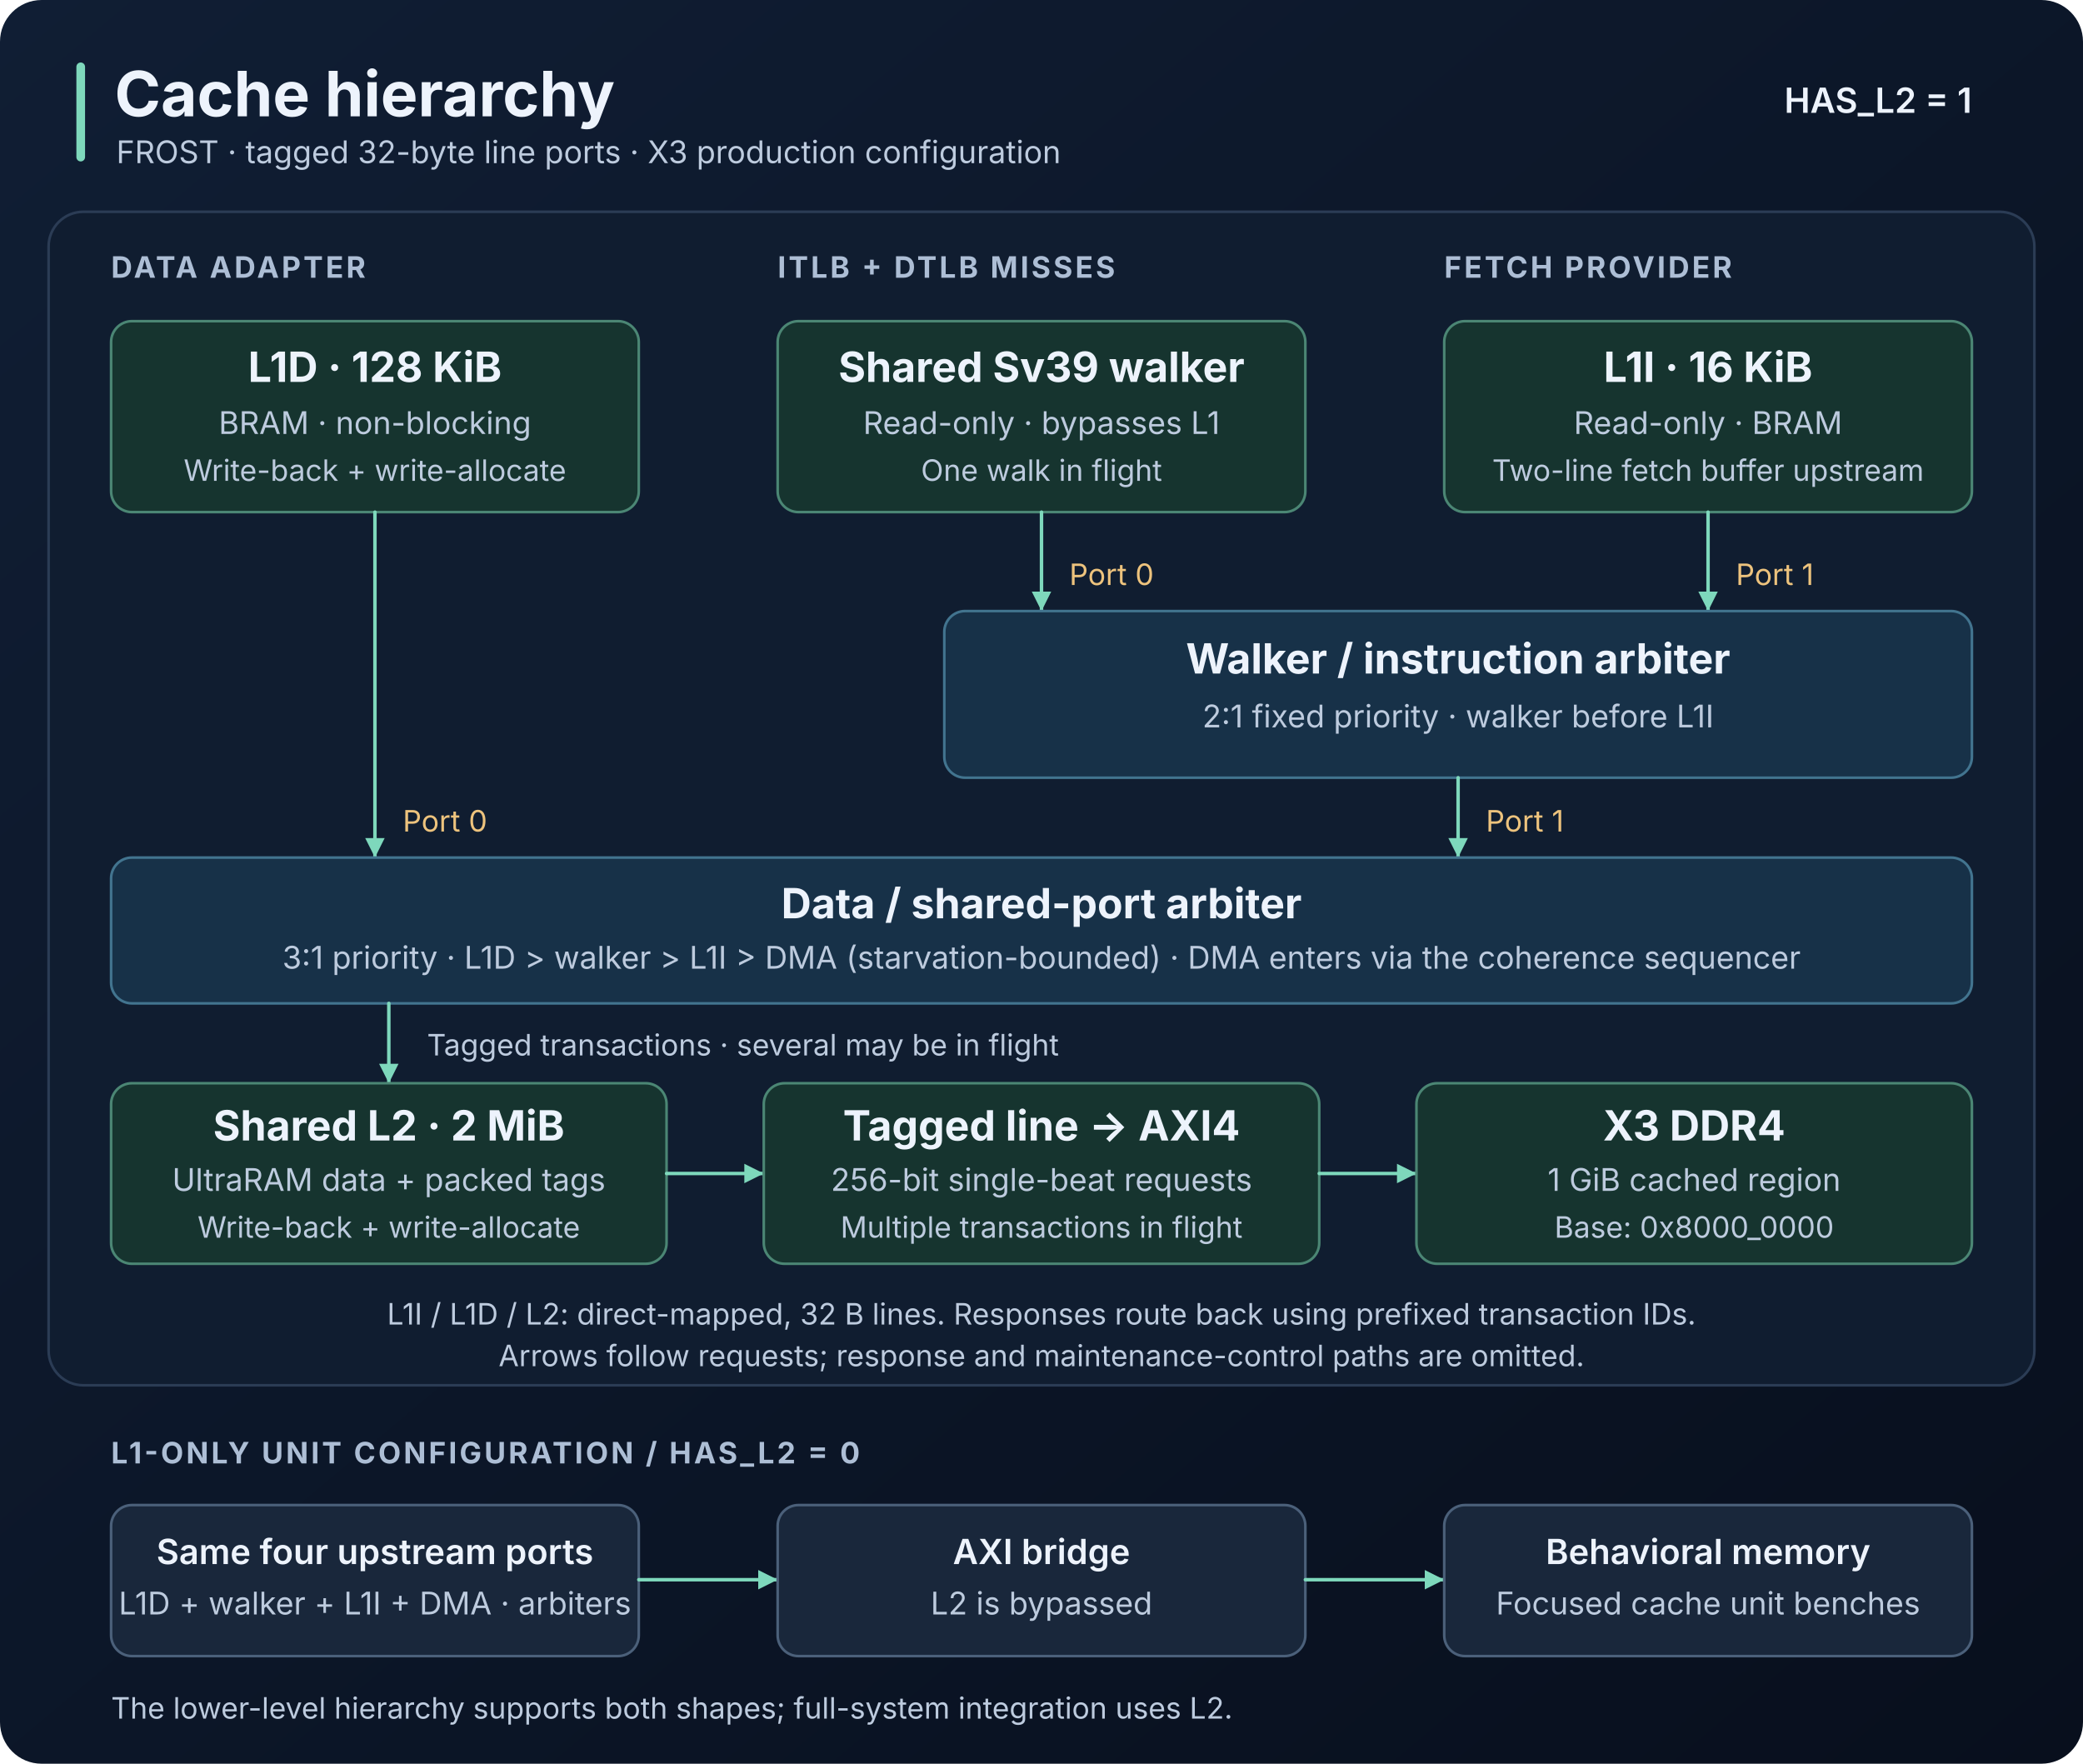
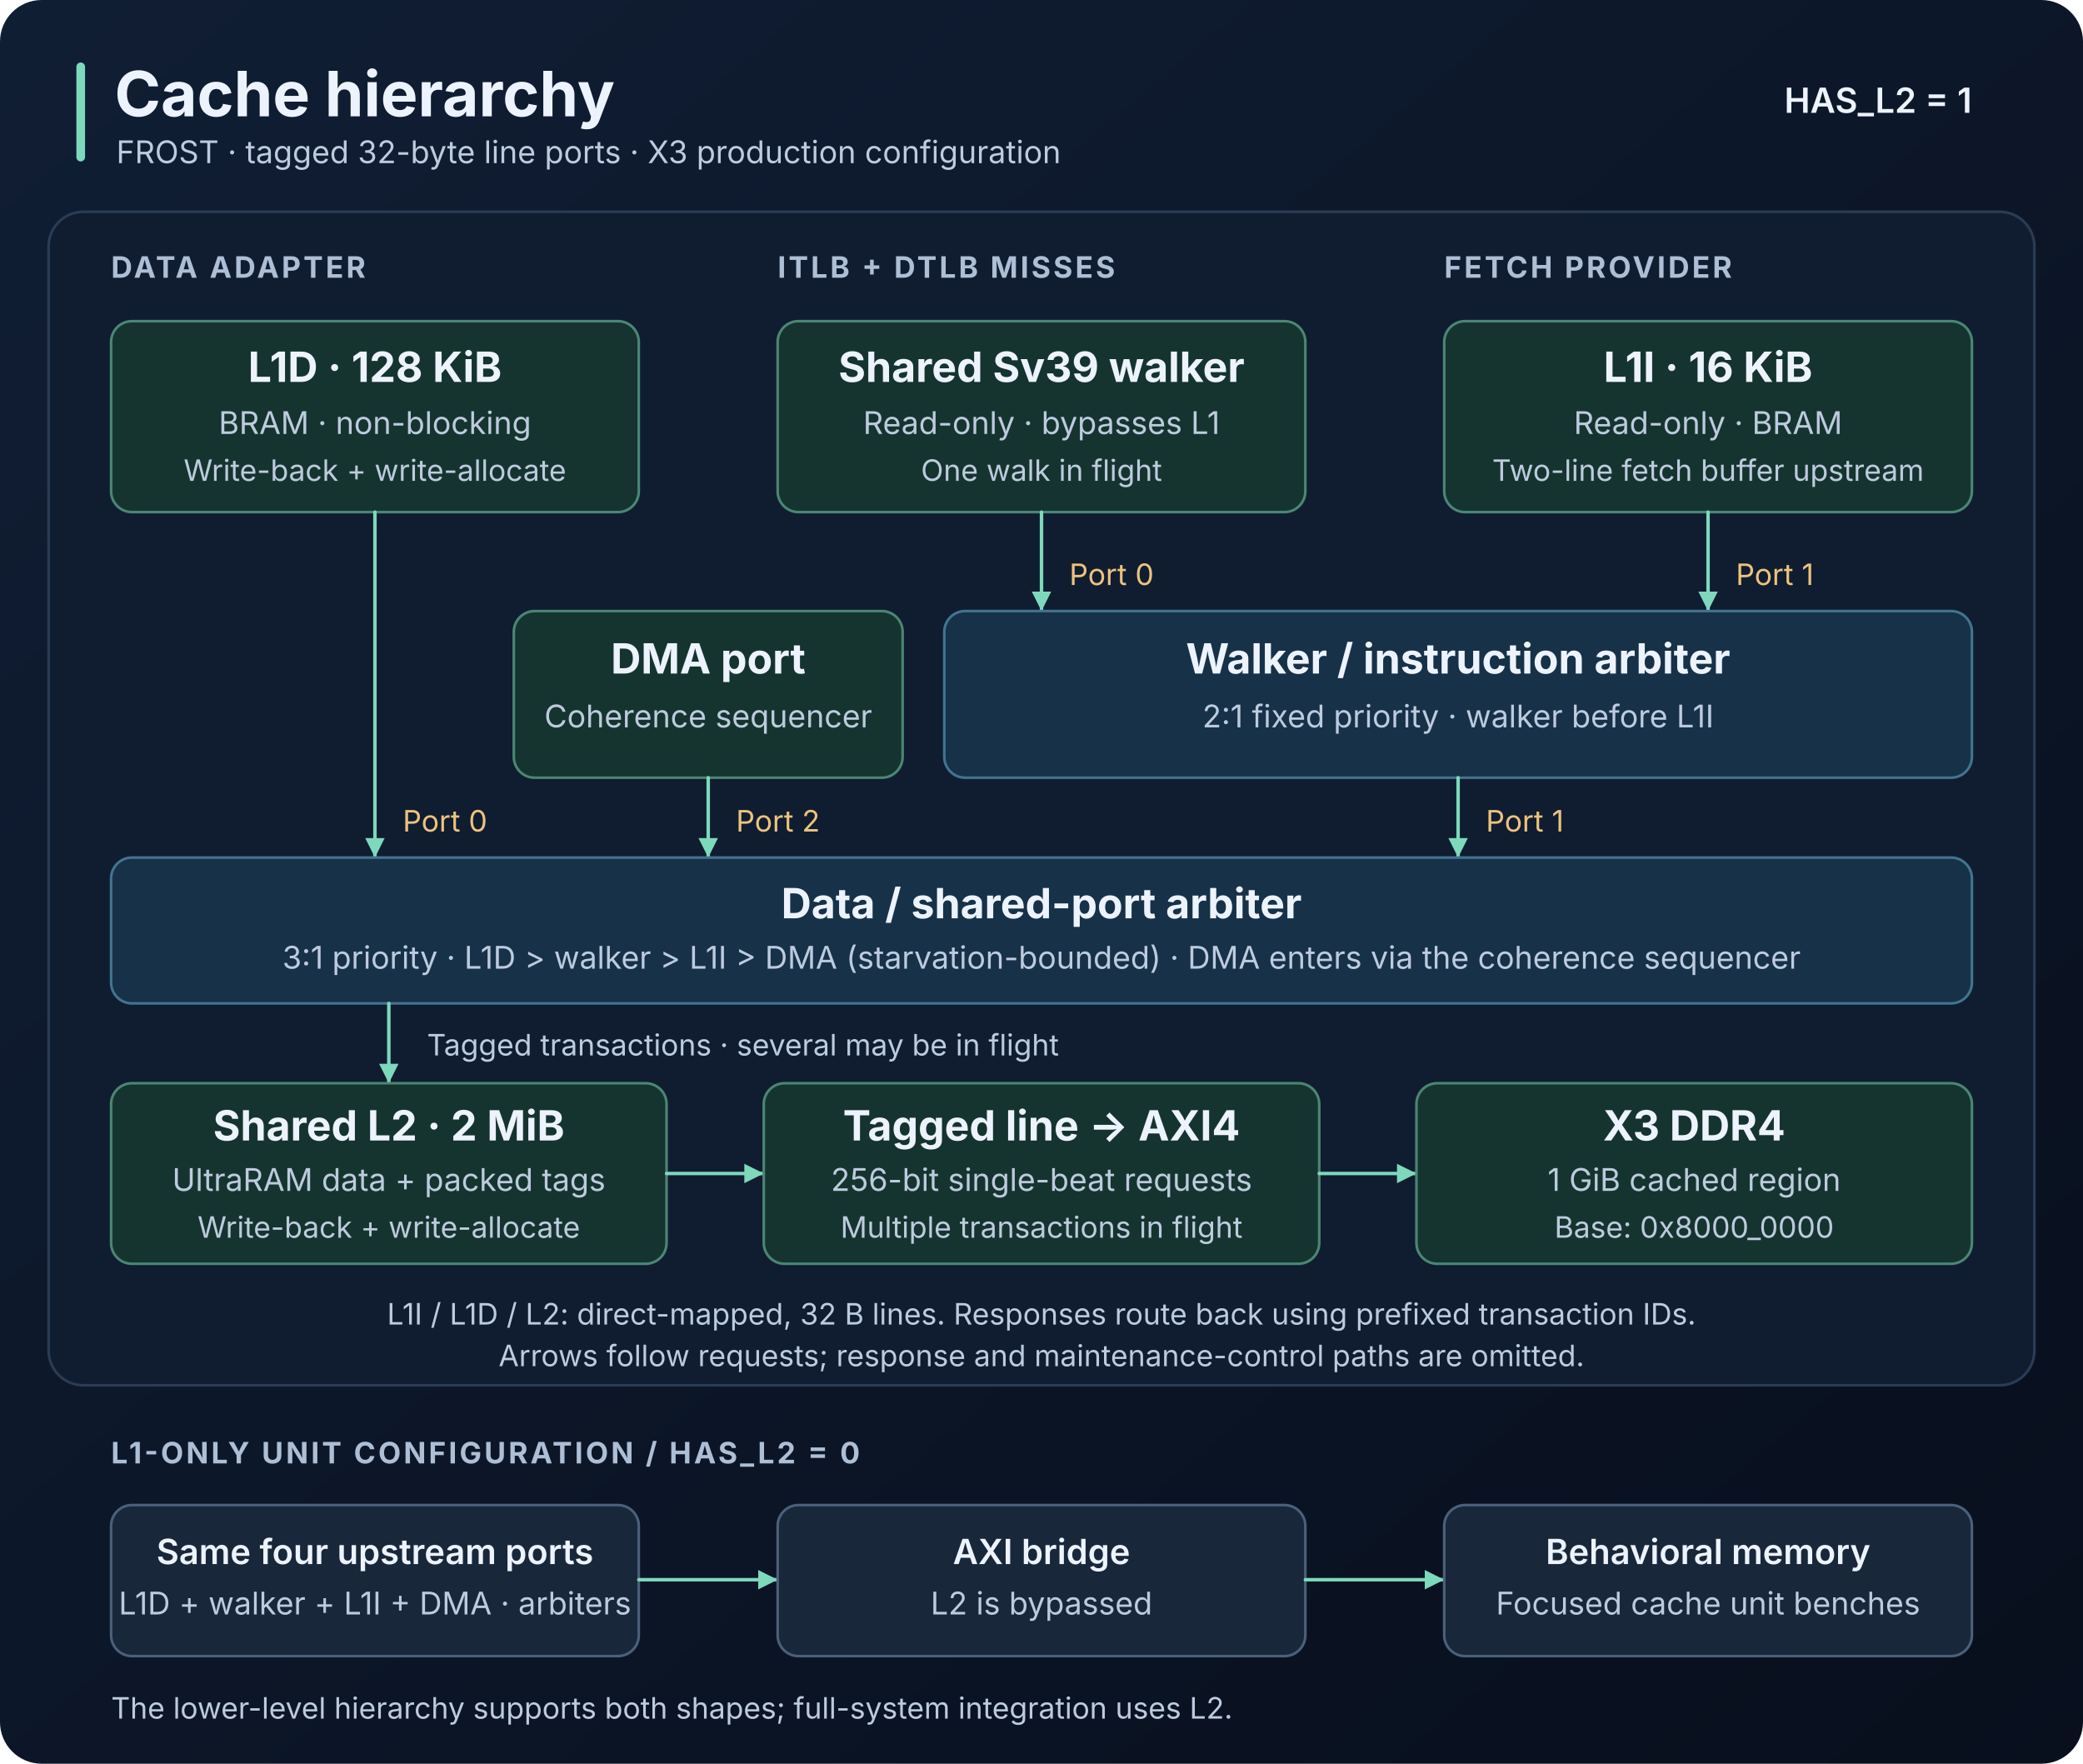
<svg xmlns="http://www.w3.org/2000/svg" width="1200" height="1016" viewBox="0 0 1200 1016" role="img" aria-labelledby="title desc">
  <defs>
    <linearGradient id="background" x2="1" y2="1">
      <stop stop-color="#101e34" />
      <stop offset="1" stop-color="#080f1d" />
    </linearGradient>
    <marker id="arrow" viewBox="0 0 10 10" refX="9" refY="5" markerWidth="7" markerHeight="7" orient="auto">
      <path d="M 1 1 L 9 5 L 1 9 Z" fill="#7ed8bc" />
    </marker>
    <style>
      text { font-family: -apple-system, BlinkMacSystemFont, "Segoe UI", sans-serif; fill: #edf3fc; }
      .heading { font-size: 24px; font-weight: 650; }
      .label { font-size: 20px; font-weight: 600; }
      .body { font-size: 18px; fill: #bdcbde; }
      .small { font-size: 17px; fill: #bdcbde; }
      .section { font-size: 17px; font-weight: 650; letter-spacing: 1.5px; fill: #adbed5; }
      .center { text-anchor: middle; }
      .panel { fill: #101d30; stroke: #2b3c55; stroke-width: 1.5; }
      .memory { fill: #16342f; stroke: #4b8674; stroke-width: 1.5; }
      .arbiter { fill: #173148; stroke: #42748f; stroke-width: 1.5; }
      .system { fill: #19273b; stroke: #4b607a; stroke-width: 1.5; }
      .link { fill: none; stroke: #7ed8bc; stroke-width: 2; stroke-linejoin: round; stroke-linecap: round; marker-end: url(#arrow); }
      .port { font-size: 17px; fill: #edc37d; }
    </style>
  </defs>
  <rect width="1200" height="1016" rx="24" fill="url(#background)" />
  <rect x="44" y="36" width="5" height="57" rx="2.5" fill="#7ed8bc" />
  <text x="66" y="67" font-size="36" font-weight="750">Cache hierarchy</text>
  <text x="67" y="94" class="body">FROST · tagged 32-byte line ports · X3 production configuration</text>
  <text x="1136" y="65" class="label" text-anchor="end">HAS_L2 = 1</text>
  <rect x="28" y="122" width="1144" height="676" rx="20" class="panel" />
  <text x="64" y="160" class="section">DATA ADAPTER</text>
  <text x="448" y="160" class="section">ITLB + DTLB MISSES</text>
  <text x="832" y="160" class="section">FETCH PROVIDER</text>
  <g class="center">
    <rect x="64" y="185" width="304" height="110" rx="12" class="memory" />
    <text x="216" y="220" class="heading">L1D · 128 KiB</text>
    <text x="216" y="250" class="body">BRAM · non-blocking</text>
    <text x="216" y="277" class="small">Write-back + write-allocate</text>
    <rect x="448" y="185" width="304" height="110" rx="12" class="memory" />
    <text x="600" y="220" class="heading">Shared Sv39 walker</text>
    <text x="600" y="250" class="body">Read-only · bypasses L1</text>
    <text x="600" y="277" class="small">One walk in flight</text>
    <rect x="832" y="185" width="304" height="110" rx="12" class="memory" />
    <text x="984" y="220" class="heading">L1I · 16 KiB</text>
    <text x="984" y="250" class="body">Read-only · BRAM</text>
    <text x="984" y="277" class="small">Two-line fetch buffer upstream</text>
  </g>
  <path d="M 600 295 V 352" class="link" />
  <path d="M 984 295 V 352" class="link" />
  <text x="616" y="337" class="port">Port 0</text>
  <text x="1000" y="337" class="port">Port 1</text>
  <rect x="544" y="352" width="592" height="96" rx="12" class="arbiter" />
  <text x="840" y="388" class="heading center">Walker / instruction arbiter</text>
  <text x="840" y="419" class="body center">2:1 fixed priority · walker before L1I</text>
+   <g class="center">
+     <rect x="296" y="352" width="224" height="96" rx="12" class="memory" />
+     <text x="408" y="388" class="heading">DMA port</text>
+     <text x="408" y="419" class="body">Coherence sequencer</text>
+   </g>
  <path d="M 216 295 V 494" class="link" />
+   <path d="M 408 448 V 494" class="link" />
  <path d="M 840 448 V 494" class="link" />
  <text x="232" y="479" class="port">Port 0</text>
+   <text x="424" y="479" class="port">Port 2</text>
  <text x="856" y="479" class="port">Port 1</text>
  <rect x="64" y="494" width="1072" height="84" rx="12" class="arbiter" />
  <text x="600" y="529" class="heading center">Data / shared-port arbiter</text>
  <text x="600" y="558" class="body center">3:1 priority · L1D &gt; walker &gt; L1I &gt; DMA (starvation-bounded) · DMA enters via the coherence sequencer</text>
  <path d="M 224 578 V 624" class="link" />
  <text x="246" y="608" class="small">Tagged transactions · several may be in flight</text>
  <g class="center">
    <rect x="64" y="624" width="320" height="104" rx="12" class="memory" />
    <text x="224" y="657" class="heading">Shared L2 · 2 MiB</text>
    <text x="224" y="686" class="body">UltraRAM data + packed tags</text>
    <text x="224" y="713" class="small">Write-back + write-allocate</text>
    <path d="M 384 676 H 440" class="link" />
    <rect x="440" y="624" width="320" height="104" rx="12" class="memory" />
    <text x="600" y="657" class="heading">Tagged line → AXI4</text>
    <text x="600" y="686" class="body">256-bit single-beat requests</text>
    <text x="600" y="713" class="small">Multiple transactions in flight</text>
    <path d="M 760 676 H 816" class="link" />
    <rect x="816" y="624" width="320" height="104" rx="12" class="memory" />
    <text x="976" y="657" class="heading">X3 DDR4</text>
    <text x="976" y="686" class="body">1 GiB cached region</text>
    <text x="976" y="713" class="small">Base: 0x8000_0000</text>
  </g>
  <text x="600" y="763" class="small center">L1I / L1D / L2: direct-mapped, 32 B lines. Responses route back using prefixed transaction IDs.</text>
  <text x="600" y="787" class="small center">Arrows follow requests; response and maintenance-control paths are omitted.</text>
  <text x="64" y="843" class="section">L1-ONLY UNIT CONFIGURATION / HAS_L2 = 0</text>
  <g class="center">
    <rect x="64" y="867" width="304" height="87" rx="12" class="system" />
    <text x="216" y="901" class="label">Same four upstream ports</text>
    <text x="216" y="930" class="body">L1D + walker + L1I + DMA · arbiters</text>
    <path d="M 368 910 H 448" class="link" />
    <rect x="448" y="867" width="304" height="87" rx="12" class="system" />
    <text x="600" y="901" class="label">AXI bridge</text>
    <text x="600" y="930" class="body">L2 is bypassed</text>
    <path d="M 752 910 H 832" class="link" />
    <rect x="832" y="867" width="304" height="87" rx="12" class="system" />
    <text x="984" y="901" class="label">Behavioral memory</text>
    <text x="984" y="930" class="body">Focused cache unit benches</text>
  </g>
  <text x="64" y="990" class="small">The lower-level hierarchy supports both shapes; full-system integration uses L2.</text>
</svg>
